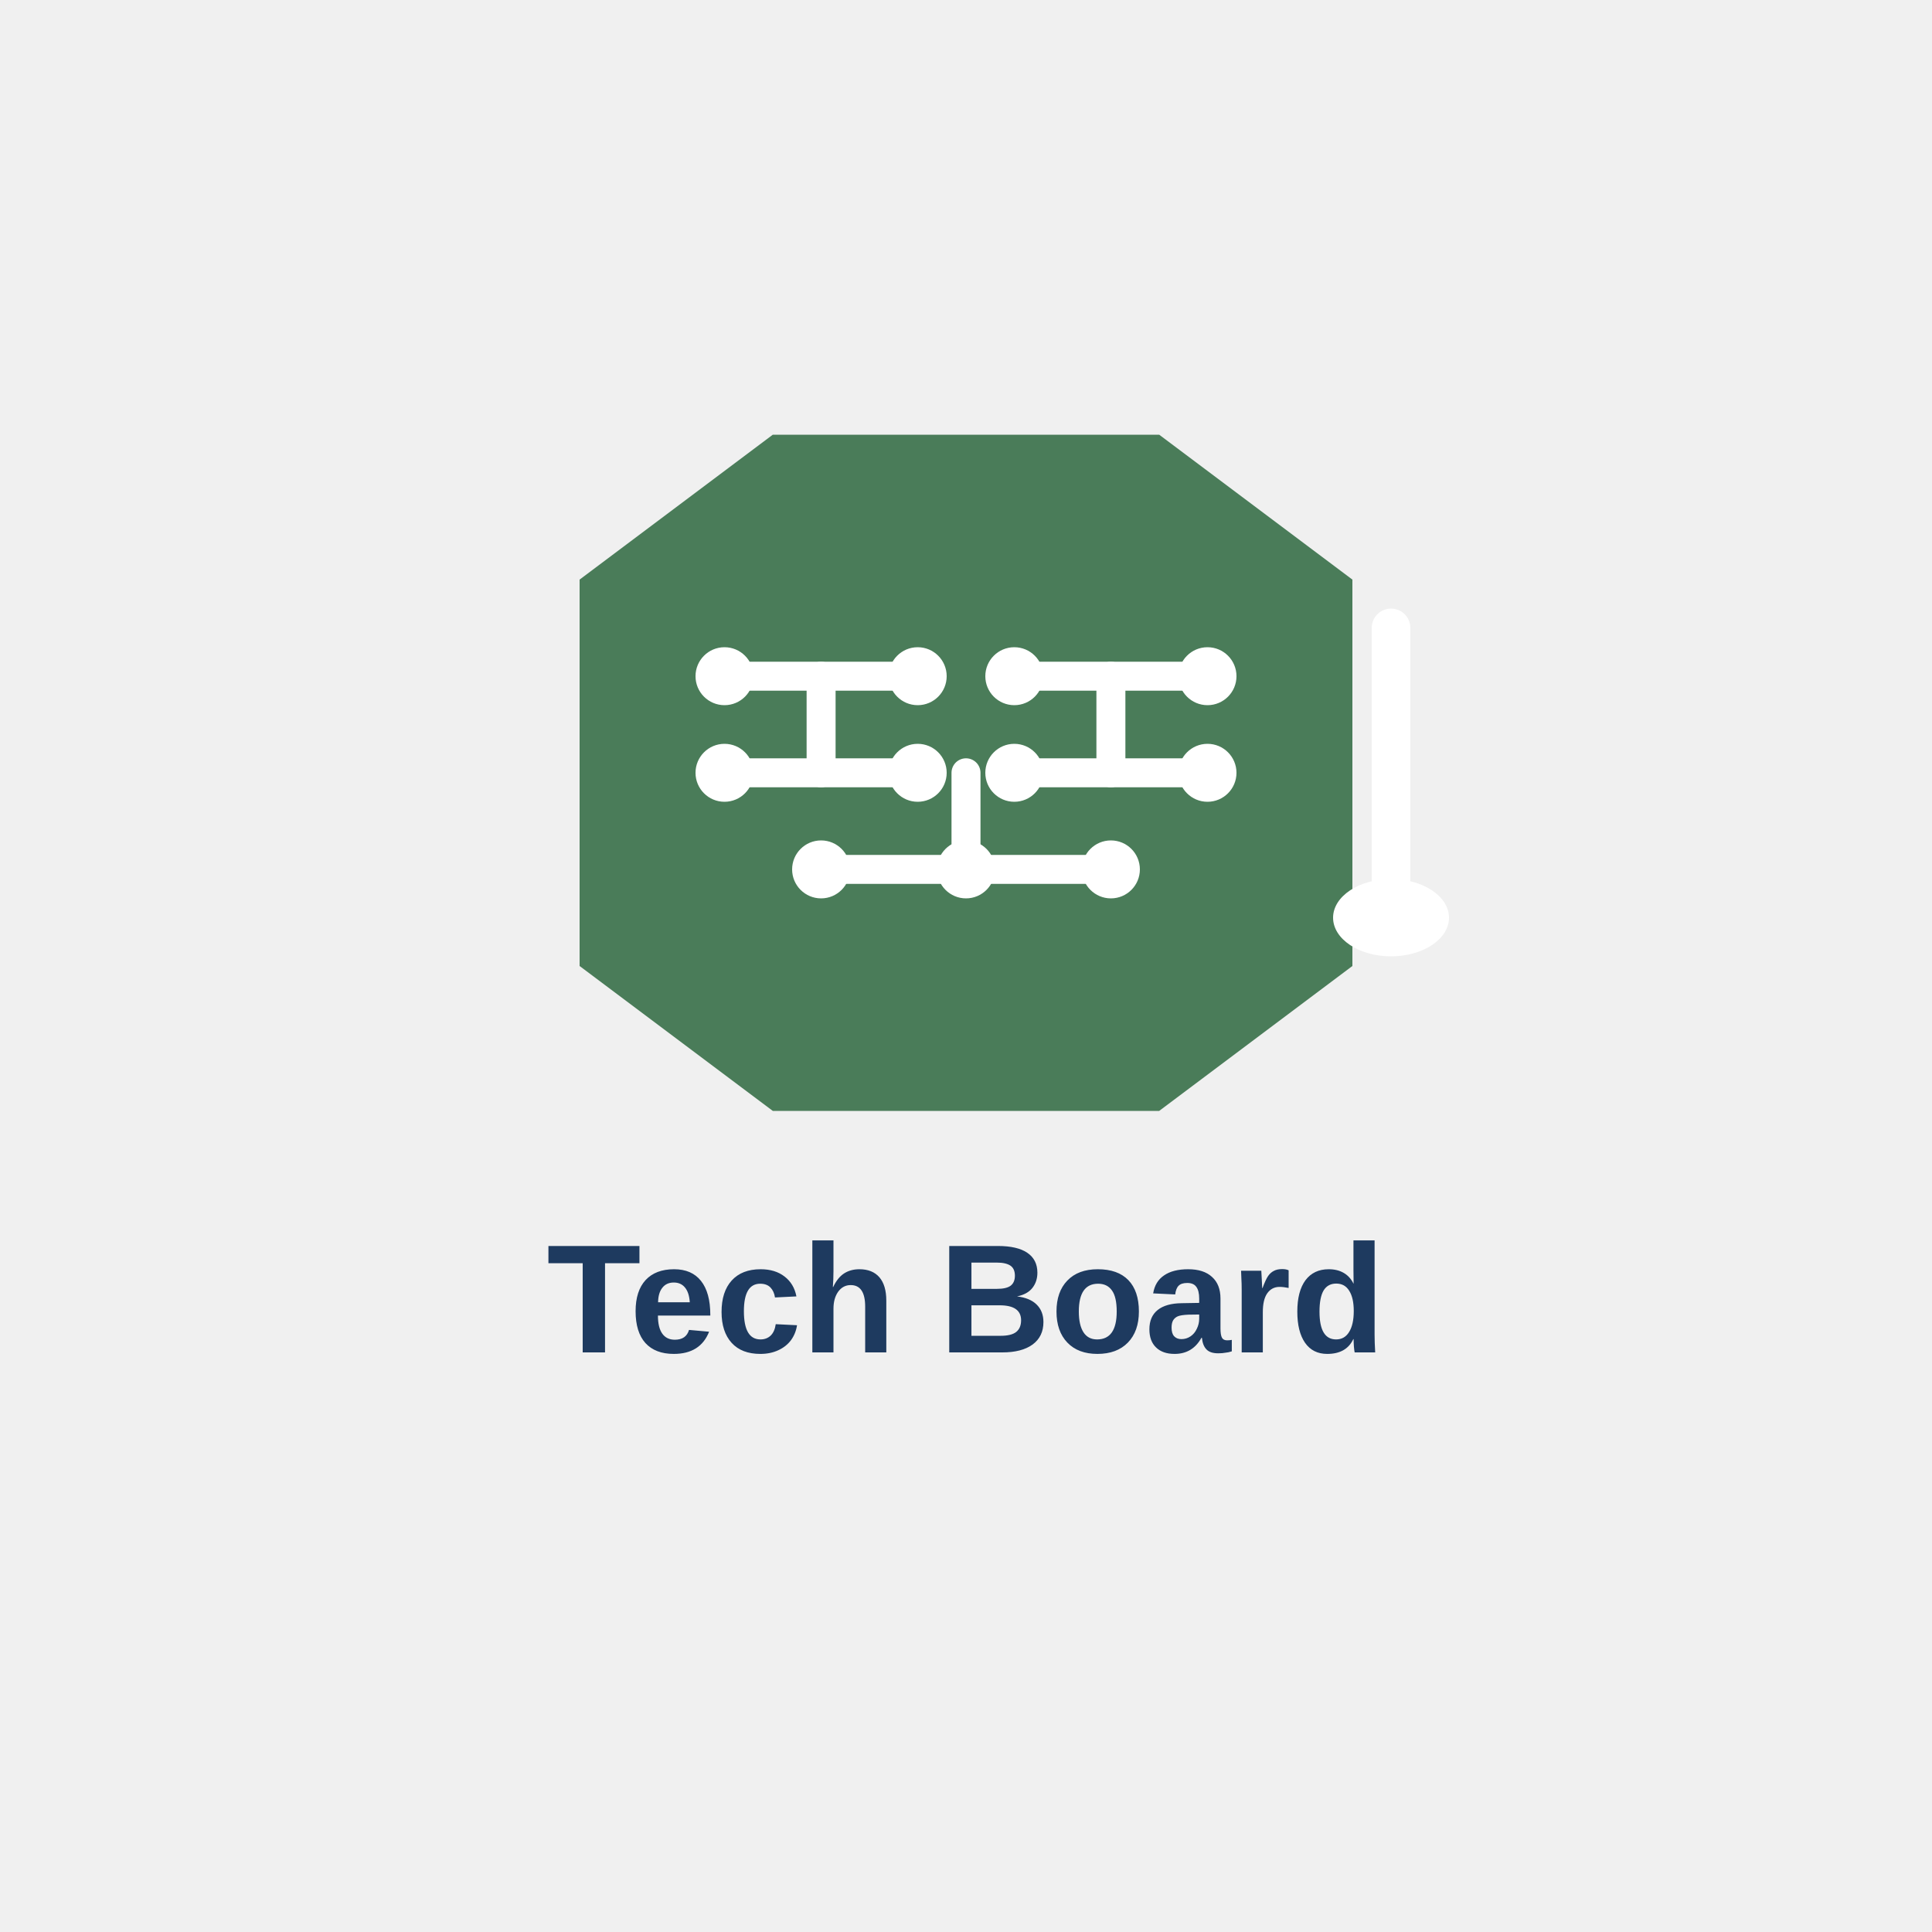
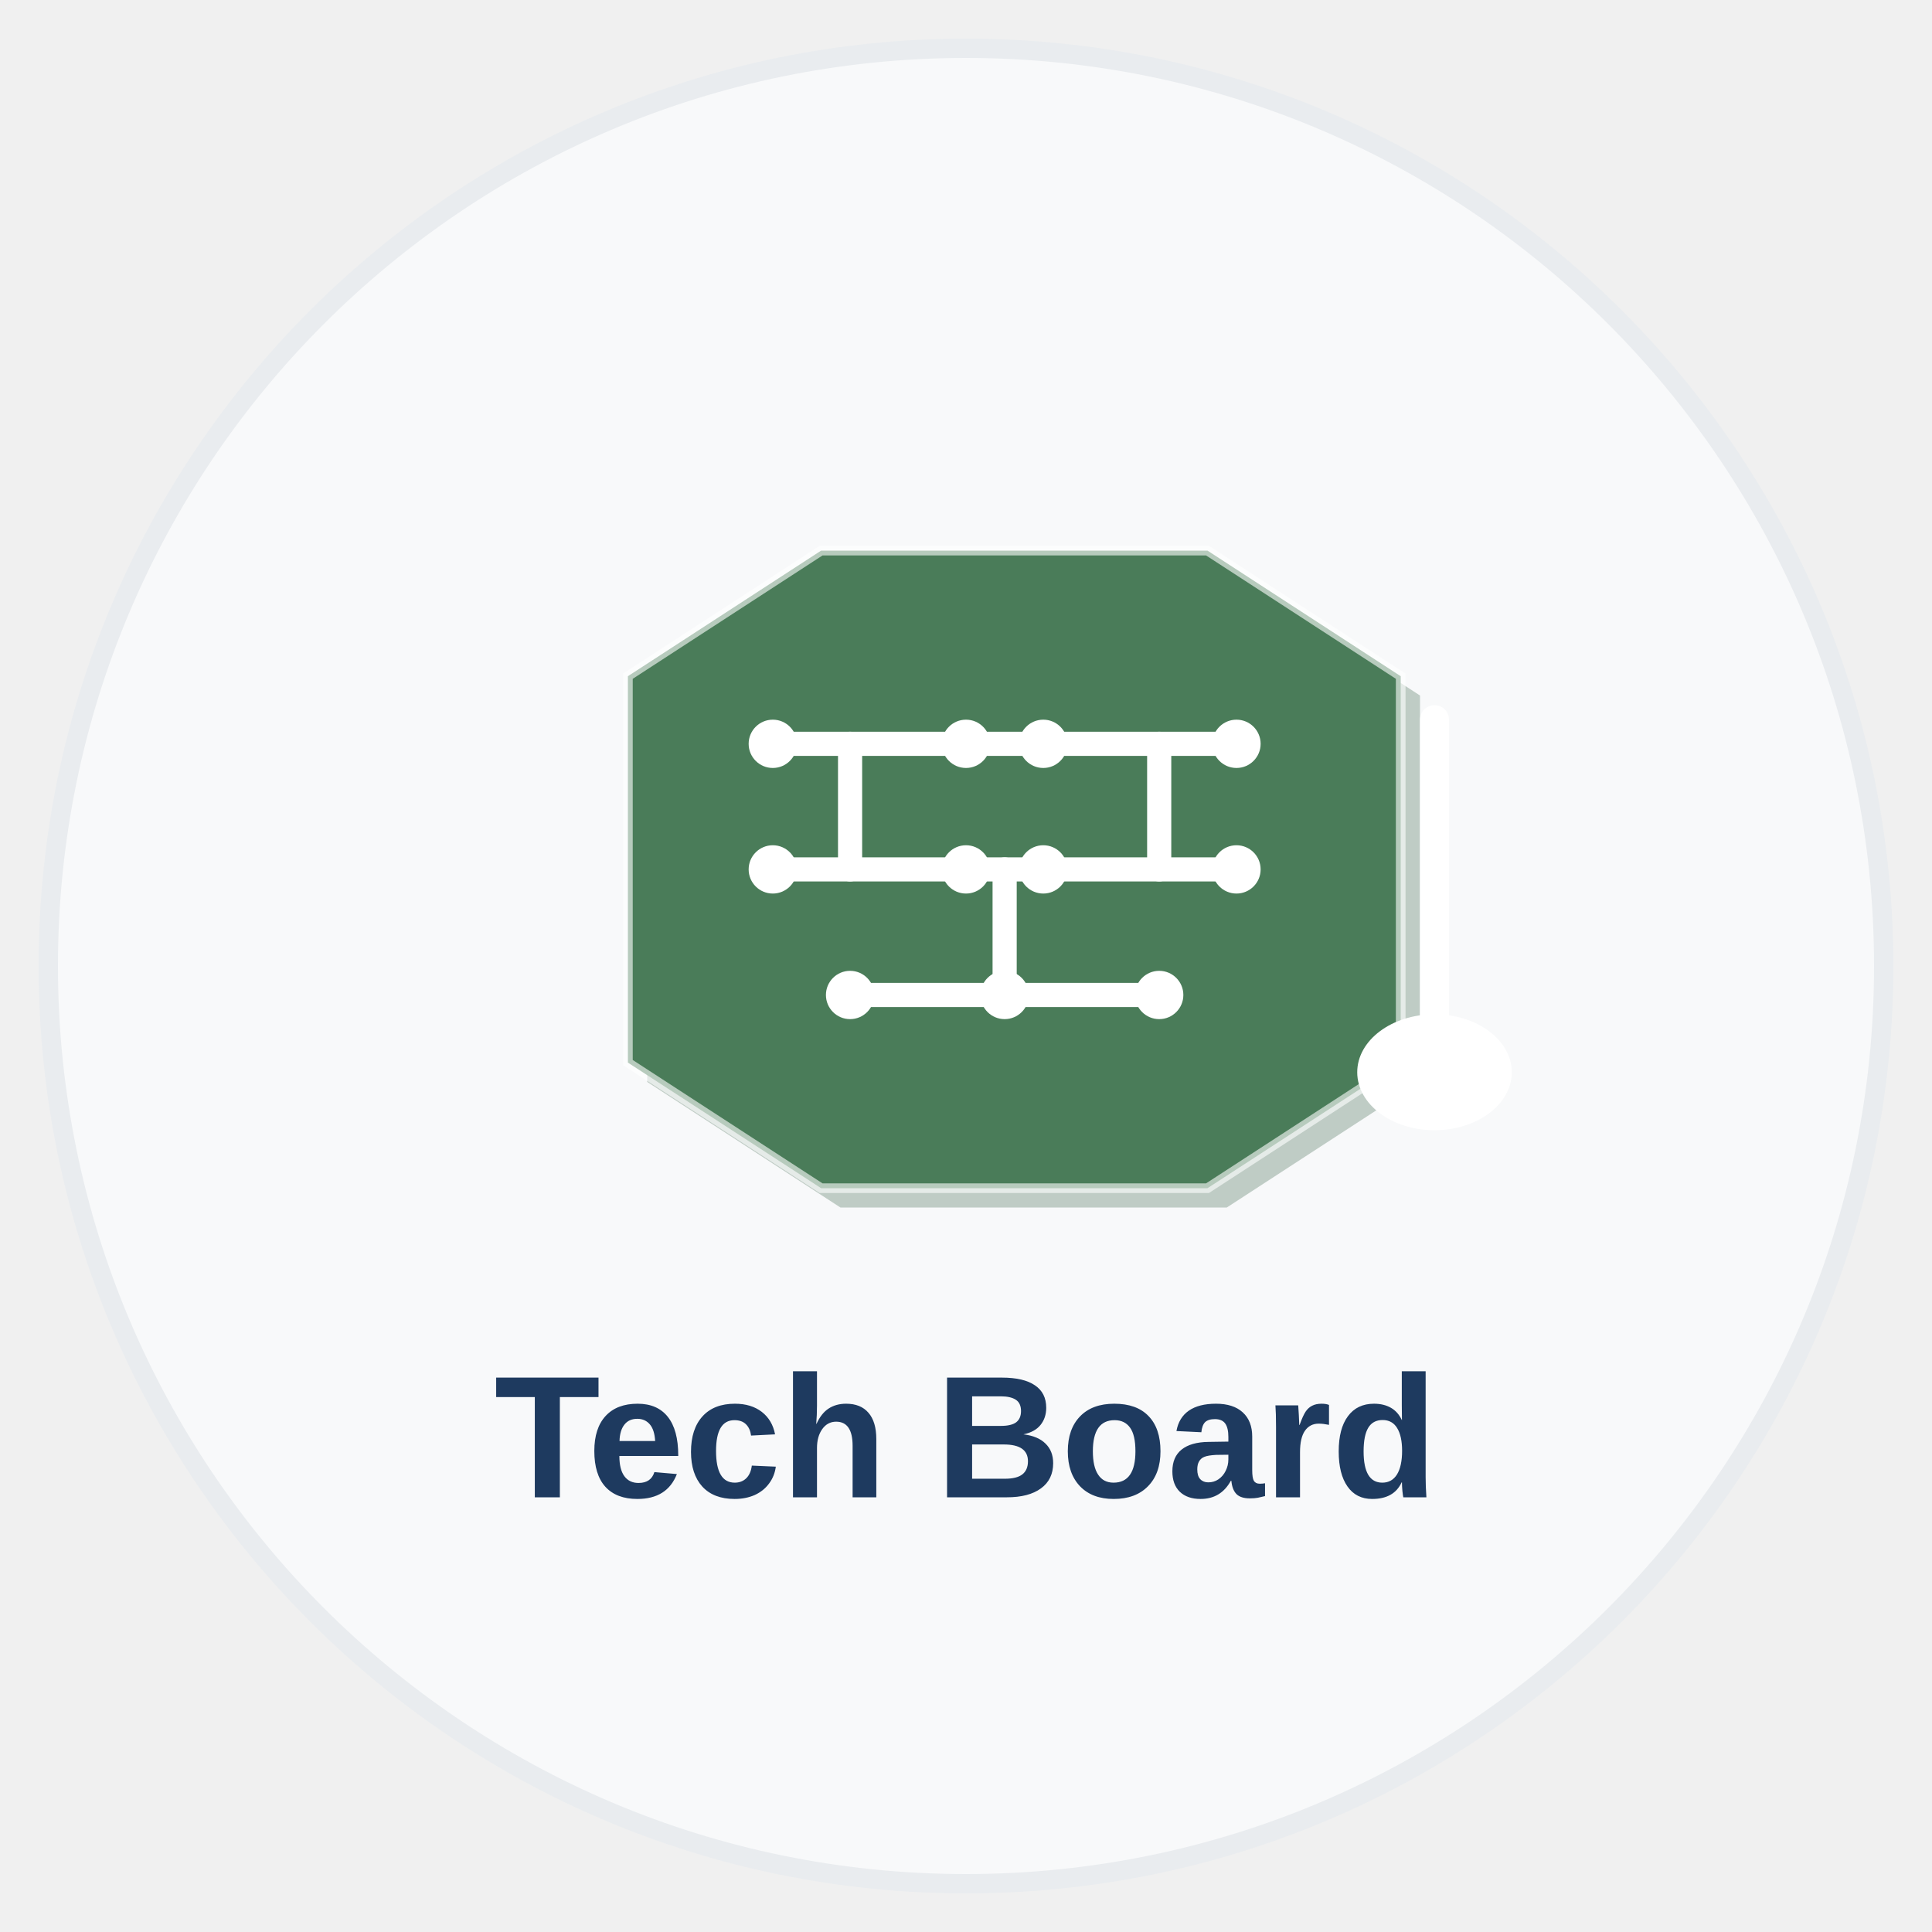
<svg xmlns="http://www.w3.org/2000/svg" width="200" height="200" viewBox="0 0 200 200">
  <defs>
    <style>
      .cap-main { fill: #4a7c59; }
+       .cap-shadow { fill: #3a6249; }
      .cap-highlight { fill: #ffffff; }
-       .circuit-lines { fill: none; stroke: #ffffff; stroke-width: 3; stroke-linecap: round; }
+       .circuit-lines { fill: none; stroke: #ffffff; stroke-width: 2.5; stroke-linecap: round; }
      .circuit-nodes { fill: #ffffff; }
+       .text-main { fill: #1e3a5f; font-family: 'Arial', sans-serif; font-weight: bold; }
    </style>
  </defs>
-   <g transform="translate(100, 80)">
-     <path d="M-40,-20 L-20,-35 L20,-35 L40,-20 L40,20 L20,35 L-20,35 L-40,20 Z" class="cap-main" />
-     <g transform="translate(42, -17)">
-       <rect x="0" y="0" width="4" height="30" rx="2" class="cap-highlight" />
-       <ellipse cx="2" cy="32" rx="6" ry="4" class="cap-highlight" />
+   <circle cx="100" cy="100" r="95" fill="#f8f9fa" stroke="#e9ecef" stroke-width="2" />
+   <g transform="translate(100, 85)">
+     <path d="M-35,-15 L-15,-28 L25,-28 L45,-15 L45,25 L25,38 L-15,38 L-35,25 Z" class="cap-shadow" opacity="0.3" transform="translate(2, 2)" />
+     <path d="M-35,-15 L-15,-28 L25,-28 L45,-15 L45,25 L25,38 L-15,38 L-35,25 Z" class="cap-main" />
+     <path d="M-35,-15 L-15,-28 L25,-28 L45,-15 L45,25 L25,38 L-15,38 L-35,25 Z" fill="none" stroke="#ffffff" stroke-width="1" opacity="0.6" />
+     <g transform="translate(47, -12)">
+       <rect x="0" y="0" width="3" height="35" rx="1.5" class="cap-highlight" />
+       <ellipse cx="1.5" cy="38" rx="8" ry="6" class="cap-highlight" />
+       <g fill="#ffffff" opacity="0.8">
+         <rect x="-2" y="35" width="1" height="8" rx="0.5" />
+         <rect x="0" y="37" width="1" height="6" rx="0.5" />
+         <rect x="2" y="36" width="1" height="7" rx="0.5" />
+         <rect x="4" y="35" width="1" height="8" rx="0.5" />
+       </g>
    </g>
    <g class="circuit-lines">
-       <line x1="-25" y1="-10" x2="-5" y2="-10" />
-       <line x1="5" y1="-10" x2="25" y2="-10" />
-       <line x1="-25" y1="0" x2="-5" y2="0" />
-       <line x1="5" y1="0" x2="25" y2="0" />
-       <line x1="-15" y1="10" x2="15" y2="10" />
-       <line x1="-15" y1="-10" x2="-15" y2="0" />
-       <line x1="15" y1="-10" x2="15" y2="0" />
-       <line x1="0" y1="0" x2="0" y2="10" />
+       <line x1="-20" y1="-8" x2="0" y2="-8" />
+       <line x1="8" y1="-8" x2="28" y2="-8" />
+       <line x1="-20" y1="5" x2="0" y2="5" />
+       <line x1="8" y1="5" x2="28" y2="5" />
+       <line x1="-12" y1="18" x2="20" y2="18" />
+       <line x1="-12" y1="-8" x2="-12" y2="5" />
+       <line x1="20" y1="-8" x2="20" y2="5" />
+       <line x1="4" y1="5" x2="4" y2="18" />
+       <line x1="0" y1="-8" x2="8" y2="-8" />
+       <line x1="0" y1="5" x2="8" y2="5" />
    </g>
    <g class="circuit-nodes">
-       <circle cx="-25" cy="-10" r="3" />
-       <circle cx="-5" cy="-10" r="3" />
-       <circle cx="5" cy="-10" r="3" />
-       <circle cx="25" cy="-10" r="3" />
-       <circle cx="-25" cy="0" r="3" />
-       <circle cx="-5" cy="0" r="3" />
-       <circle cx="5" cy="0" r="3" />
-       <circle cx="25" cy="0" r="3" />
-       <circle cx="-15" cy="10" r="3" />
-       <circle cx="0" cy="10" r="3" />
-       <circle cx="15" cy="10" r="3" />
+       <circle cx="-20" cy="-8" r="2.5" />
+       <circle cx="0" cy="-8" r="2.5" />
+       <circle cx="8" cy="-8" r="2.5" />
+       <circle cx="28" cy="-8" r="2.5" />
+       <circle cx="-20" cy="5" r="2.5" />
+       <circle cx="0" cy="5" r="2.5" />
+       <circle cx="8" cy="5" r="2.5" />
+       <circle cx="28" cy="5" r="2.5" />
+       <circle cx="-12" cy="18" r="2.5" />
+       <circle cx="4" cy="18" r="2.5" />
+       <circle cx="20" cy="18" r="2.5" />
    </g>
  </g>
-   <text x="100" y="140" text-anchor="middle" fill="#1e3a5f" style="font-family: 'Arial', sans-serif; font-size: 16px; font-weight: bold;">Tech Board</text>
+   <text x="100" y="155" text-anchor="middle" class="text-main" style="font-size: 18px;">Tech Board</text>
</svg>
